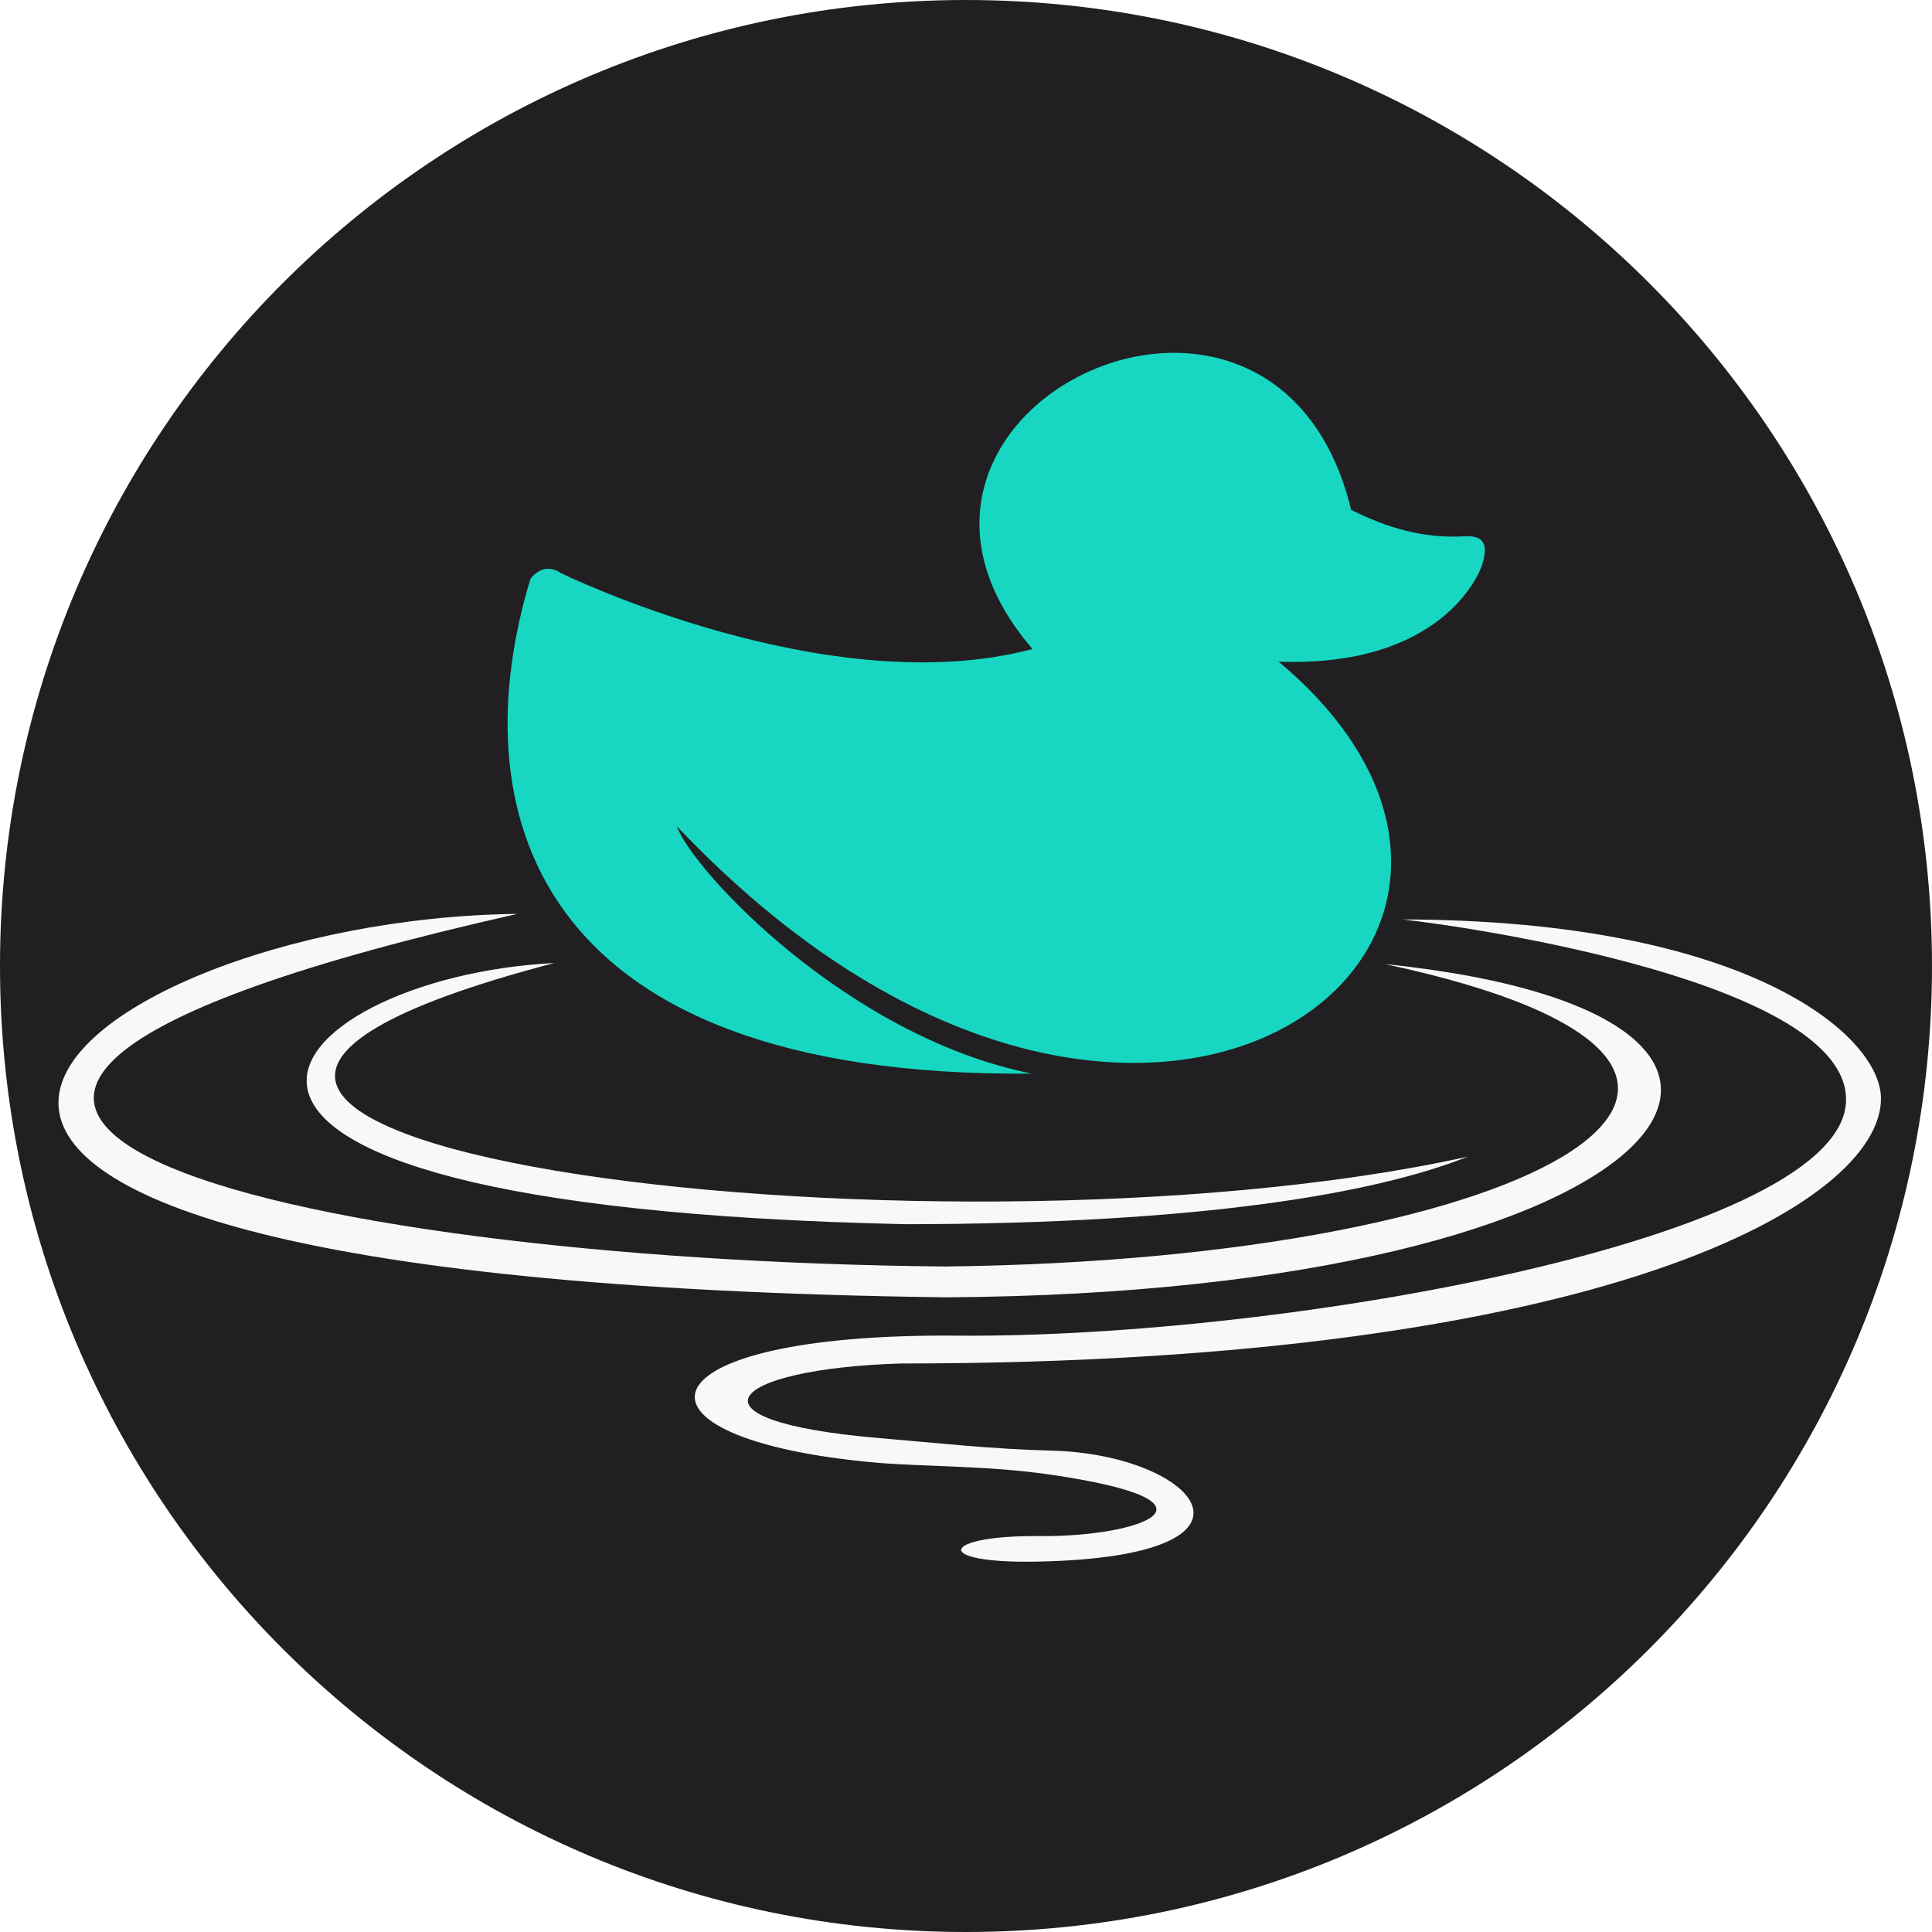
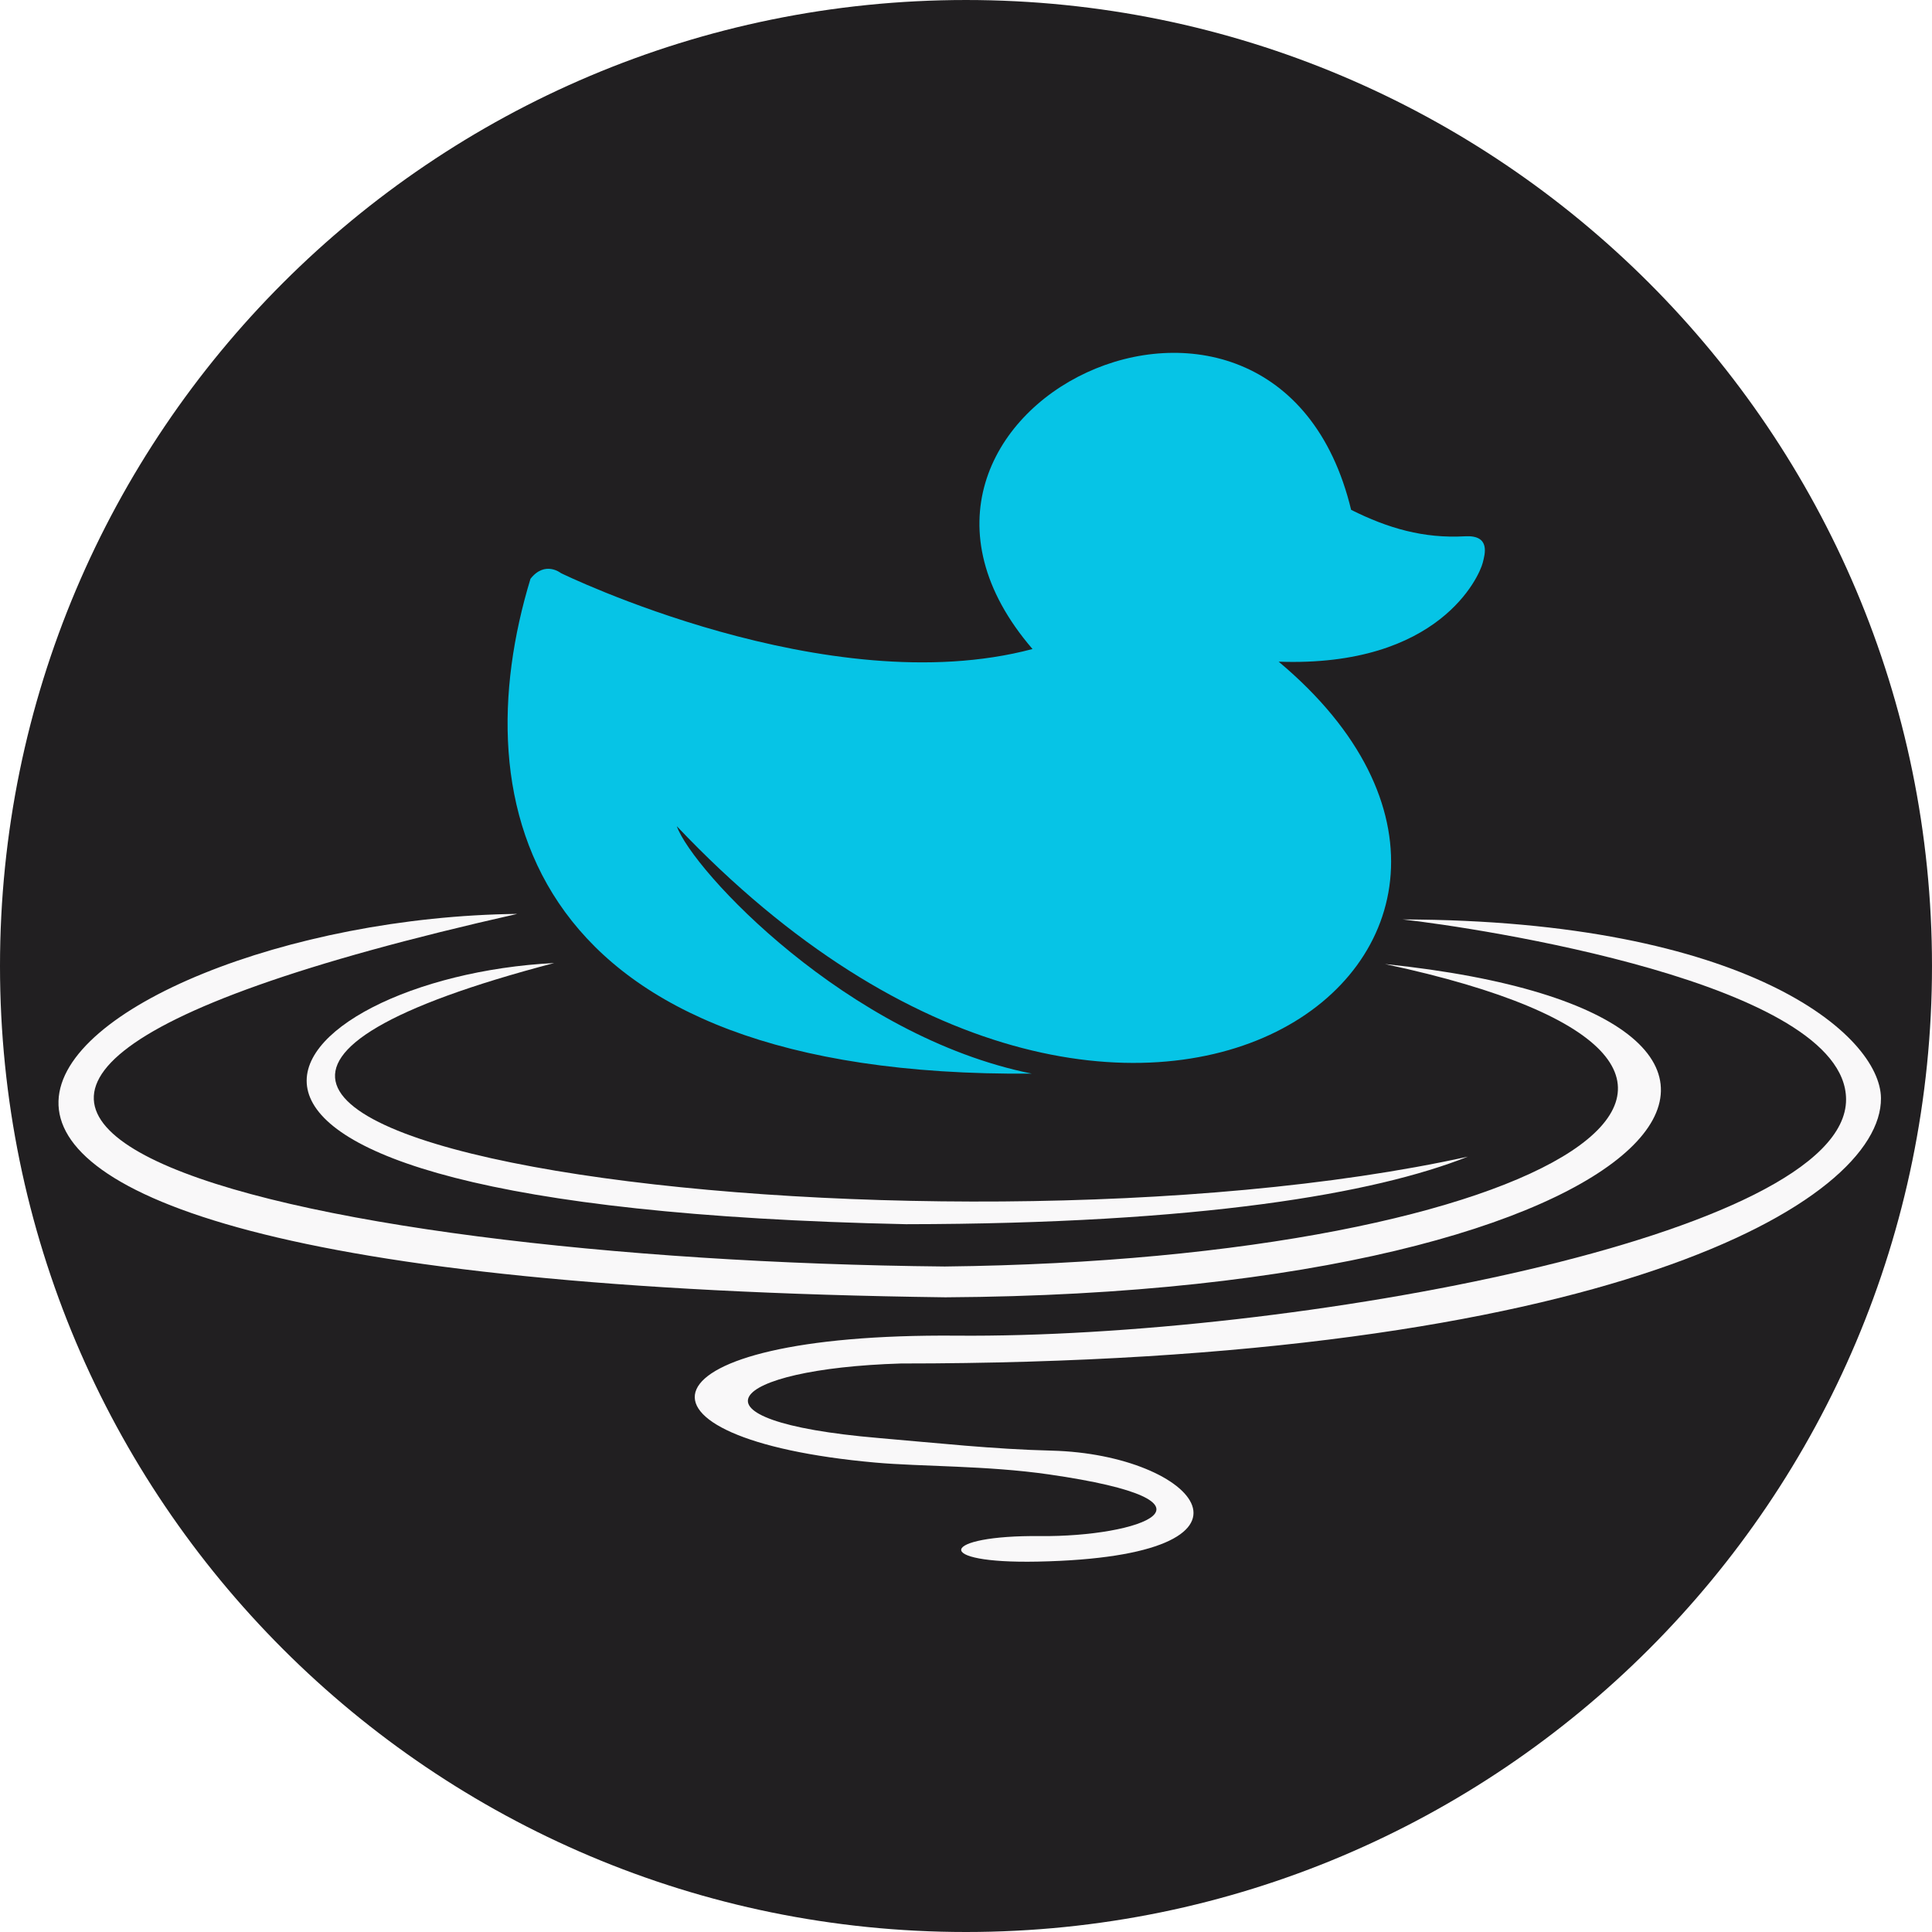
<svg xmlns="http://www.w3.org/2000/svg" version="1.1" id="svg1" width="651.029" height="651.029" viewBox="0 0 651.029 651.029">
  <defs id="defs1" />
  <g id="g1" transform="translate(-436.0899,-257.1812)">
    <circle style="fill:#211f21;fill-opacity:1;stroke:none;stroke-width:0.882" id="path6" cx="761.604" cy="582.696" r="325.514" />
-     <path style="fill:#17d7c2;fill-opacity:1;stroke:none" d="m 625.102,450.301 c 0,0 89.767,43.979 158.915,25.581 -68.932,-80.054 81.805,-152.782 107.364,-46.899 12.403,6.202 24.392,9.701 38.372,8.915 8.701,-0.489 6.706,6.05 5.963,8.967 -1.119,4.397 -14.491,35.219 -68.754,33.281 112.748,94.417 -47.294,219.619 -202.813,55.436 5.293,14.899 57.448,70.884 119.617,83.38 -171.035,1.47 -191.961,-90.996 -168.921,-166.739 4.9,-6.237 10.258,-1.921 10.258,-1.921 z" id="path1" />
+     <path style="fill:#06c4e6;fill-opacity:1;stroke:none" d="m 625.102,450.301 c 0,0 89.767,43.979 158.915,25.581 -68.932,-80.054 81.805,-152.782 107.364,-46.899 12.403,6.202 24.392,9.701 38.372,8.915 8.701,-0.489 6.706,6.05 5.963,8.967 -1.119,4.397 -14.491,35.219 -68.754,33.281 112.748,94.417 -47.294,219.619 -202.813,55.436 5.293,14.899 57.448,70.884 119.617,83.38 -171.035,1.47 -191.961,-90.996 -168.921,-166.739 4.9,-6.237 10.258,-1.921 10.258,-1.921 z" id="path1" />
    <path style="fill:#f9f8f9;fill-opacity:1;stroke:none" d="m 610.395,565.137 c -154.222,1.768 -306.117,123.347 144.28,129.203 247.995,-1.421 317.535,-94.734 148.109,-112.305 160.772,34.366 56.377,99.627 -148.351,101.921 C 532.197,681.824 316.923,631.221 610.395,565.137 Z" id="path2" />
    <path style="fill:#f9f8f9;fill-opacity:1;stroke:none" d="m 622.821,581.7 c -93.834,4.734 -166.656,81.922 118.544,88.002 99.1,-0.11 158.079,-10.331 189.323,-22.754 -181.849,40.103 -535.158,-5.728 -307.867,-65.248 z" id="path3" />
    <path style="fill:#f9f8f9;fill-opacity:1;stroke:none" d="m 908.731,567.008 c 116.232,0.249 161.001,39.024 161.191,60.217 0.312,34.912 -92.329,89.414 -330.263,89.414 -58.294,1.785 -75.523,19.329 -7.416,25.122 19.909,1.693 38.29,3.747 58.198,4.242 48.98,1.219 78.933,35.683 -4.663,37.396 -36.128,0.74 -32.873,-8.946 0.825,-8.602 33.384,0.34 66.902,-11.572 2.877,-20.787 -20.912,-3.01 -42.92,-2.595 -58.369,-3.975 -88.709,-7.922 -81.29,-43.696 27.304,-42.776 112.206,0.951 300.001,-33.342 299.748,-79.659 -0.215,-39.23 -124.94,-57.889 -149.433,-60.594 z" id="path4" />
  </g>
</svg>
